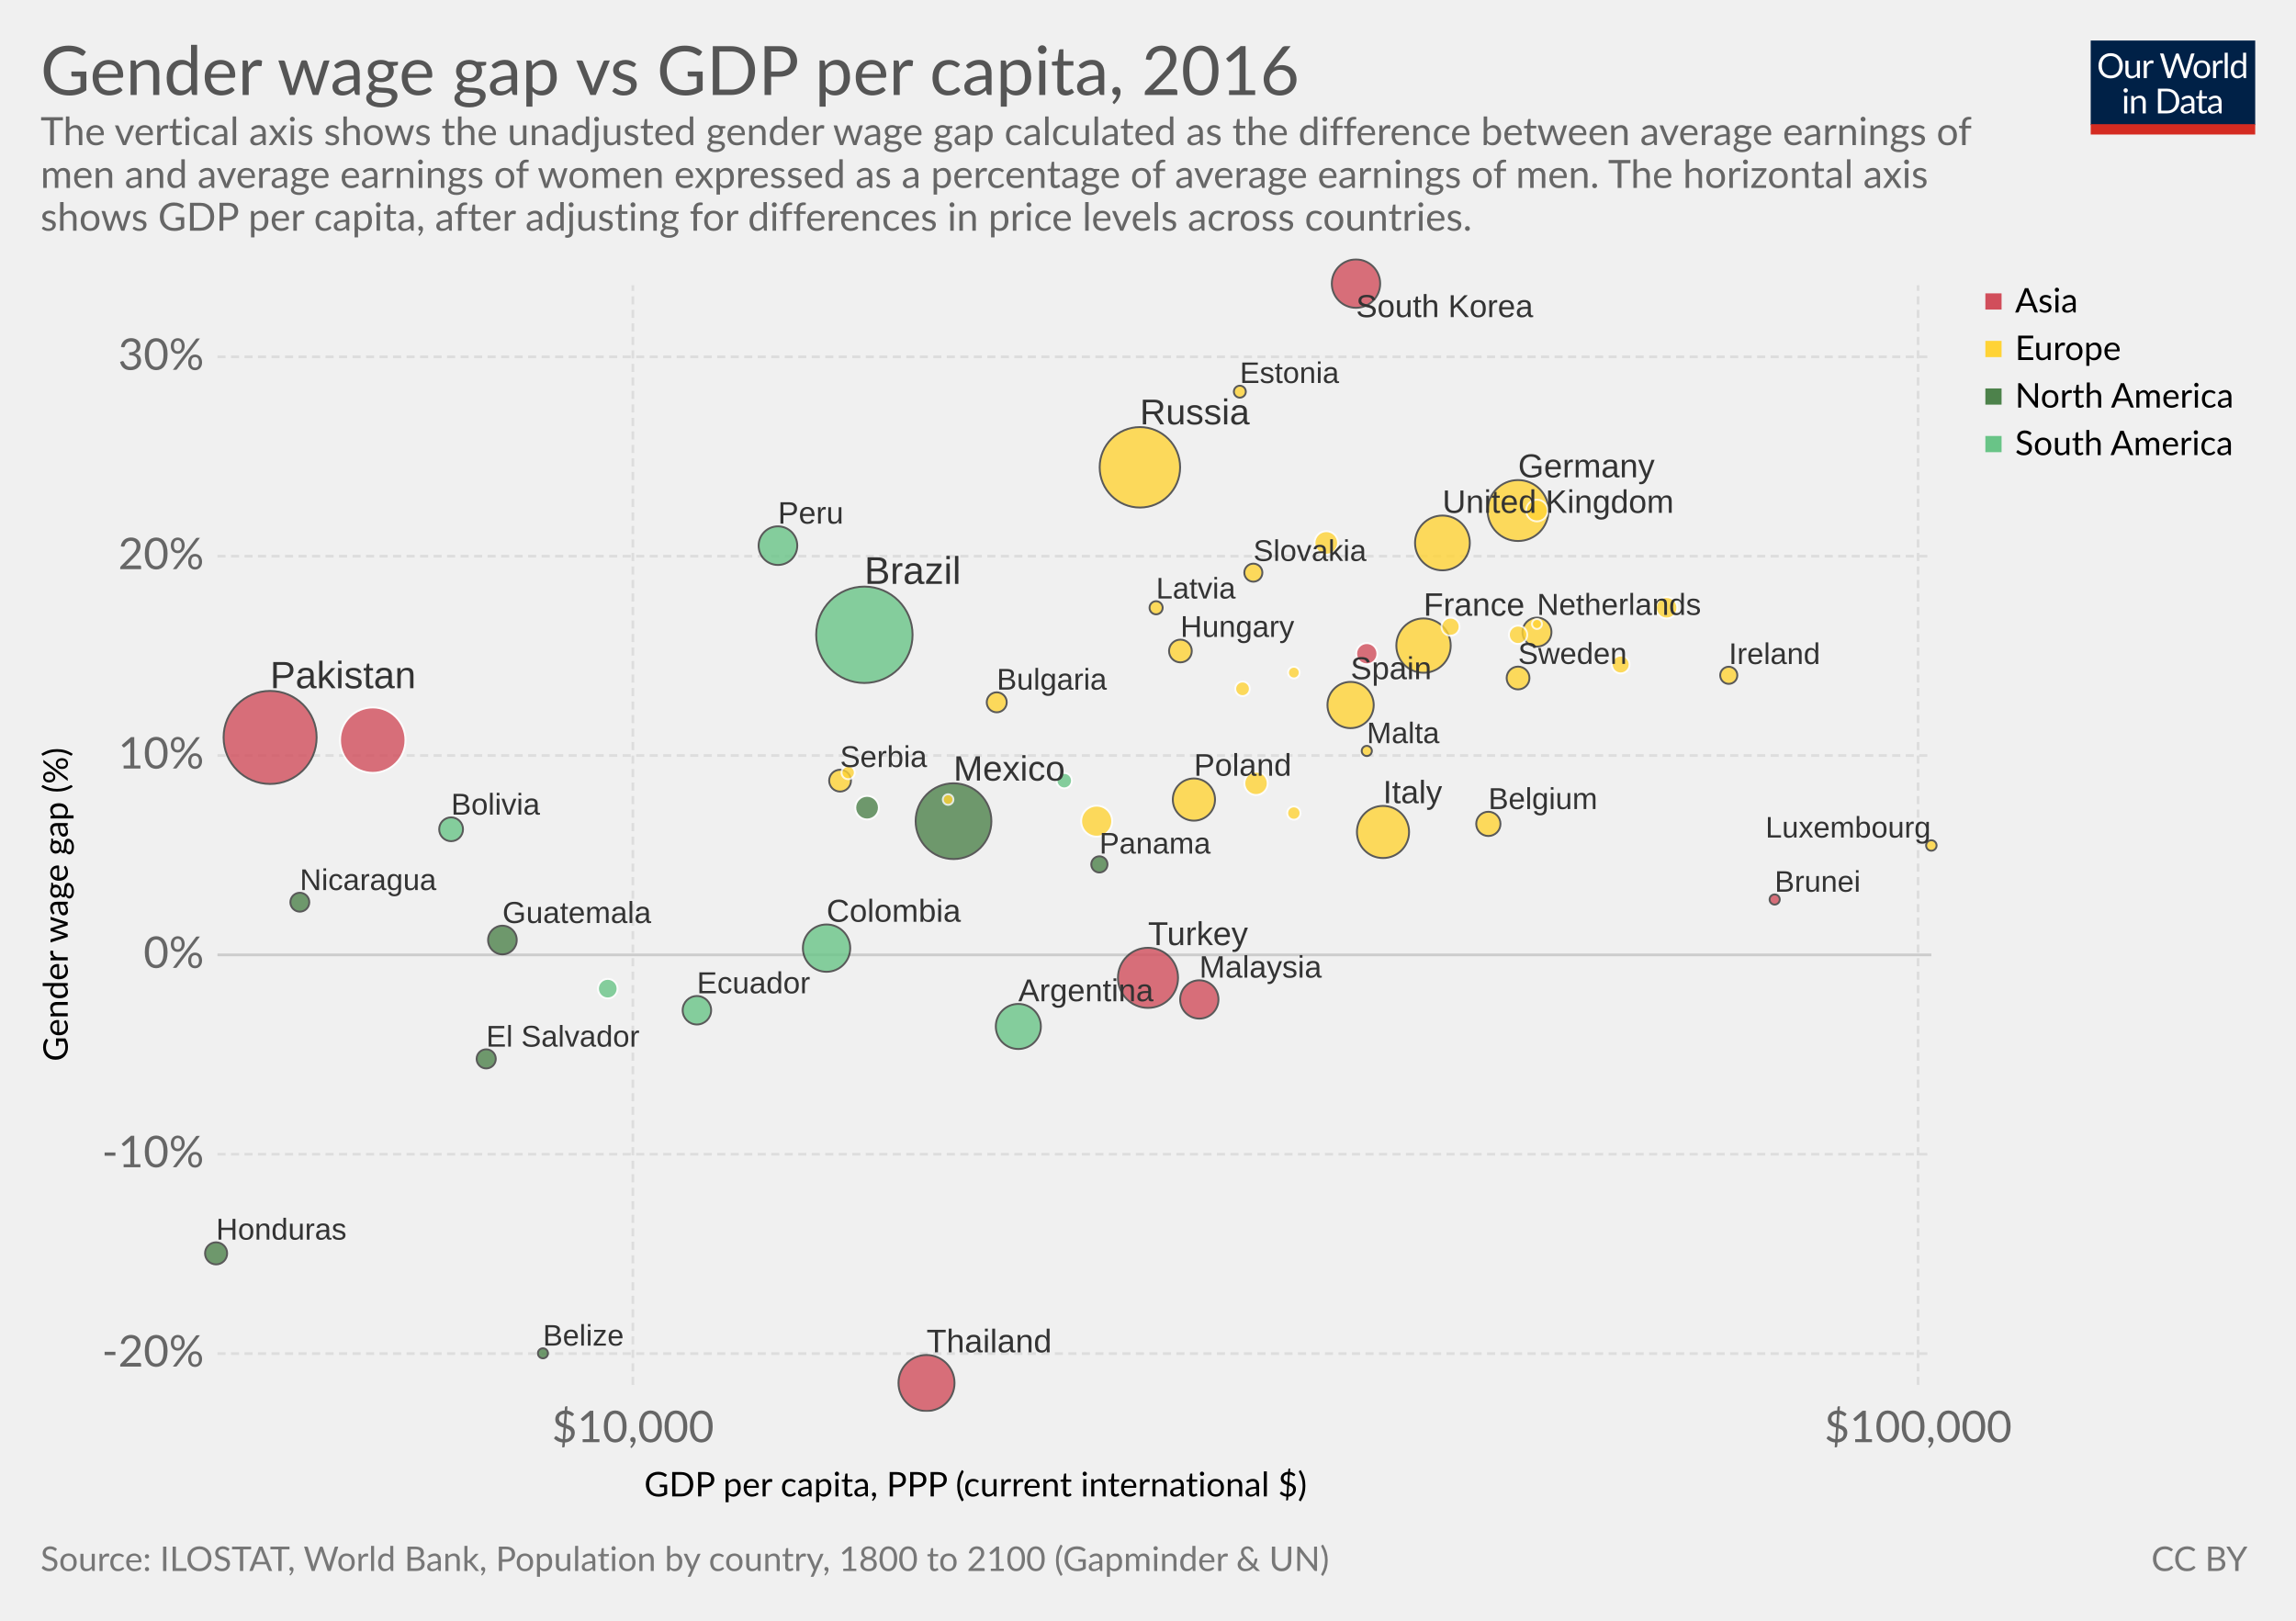
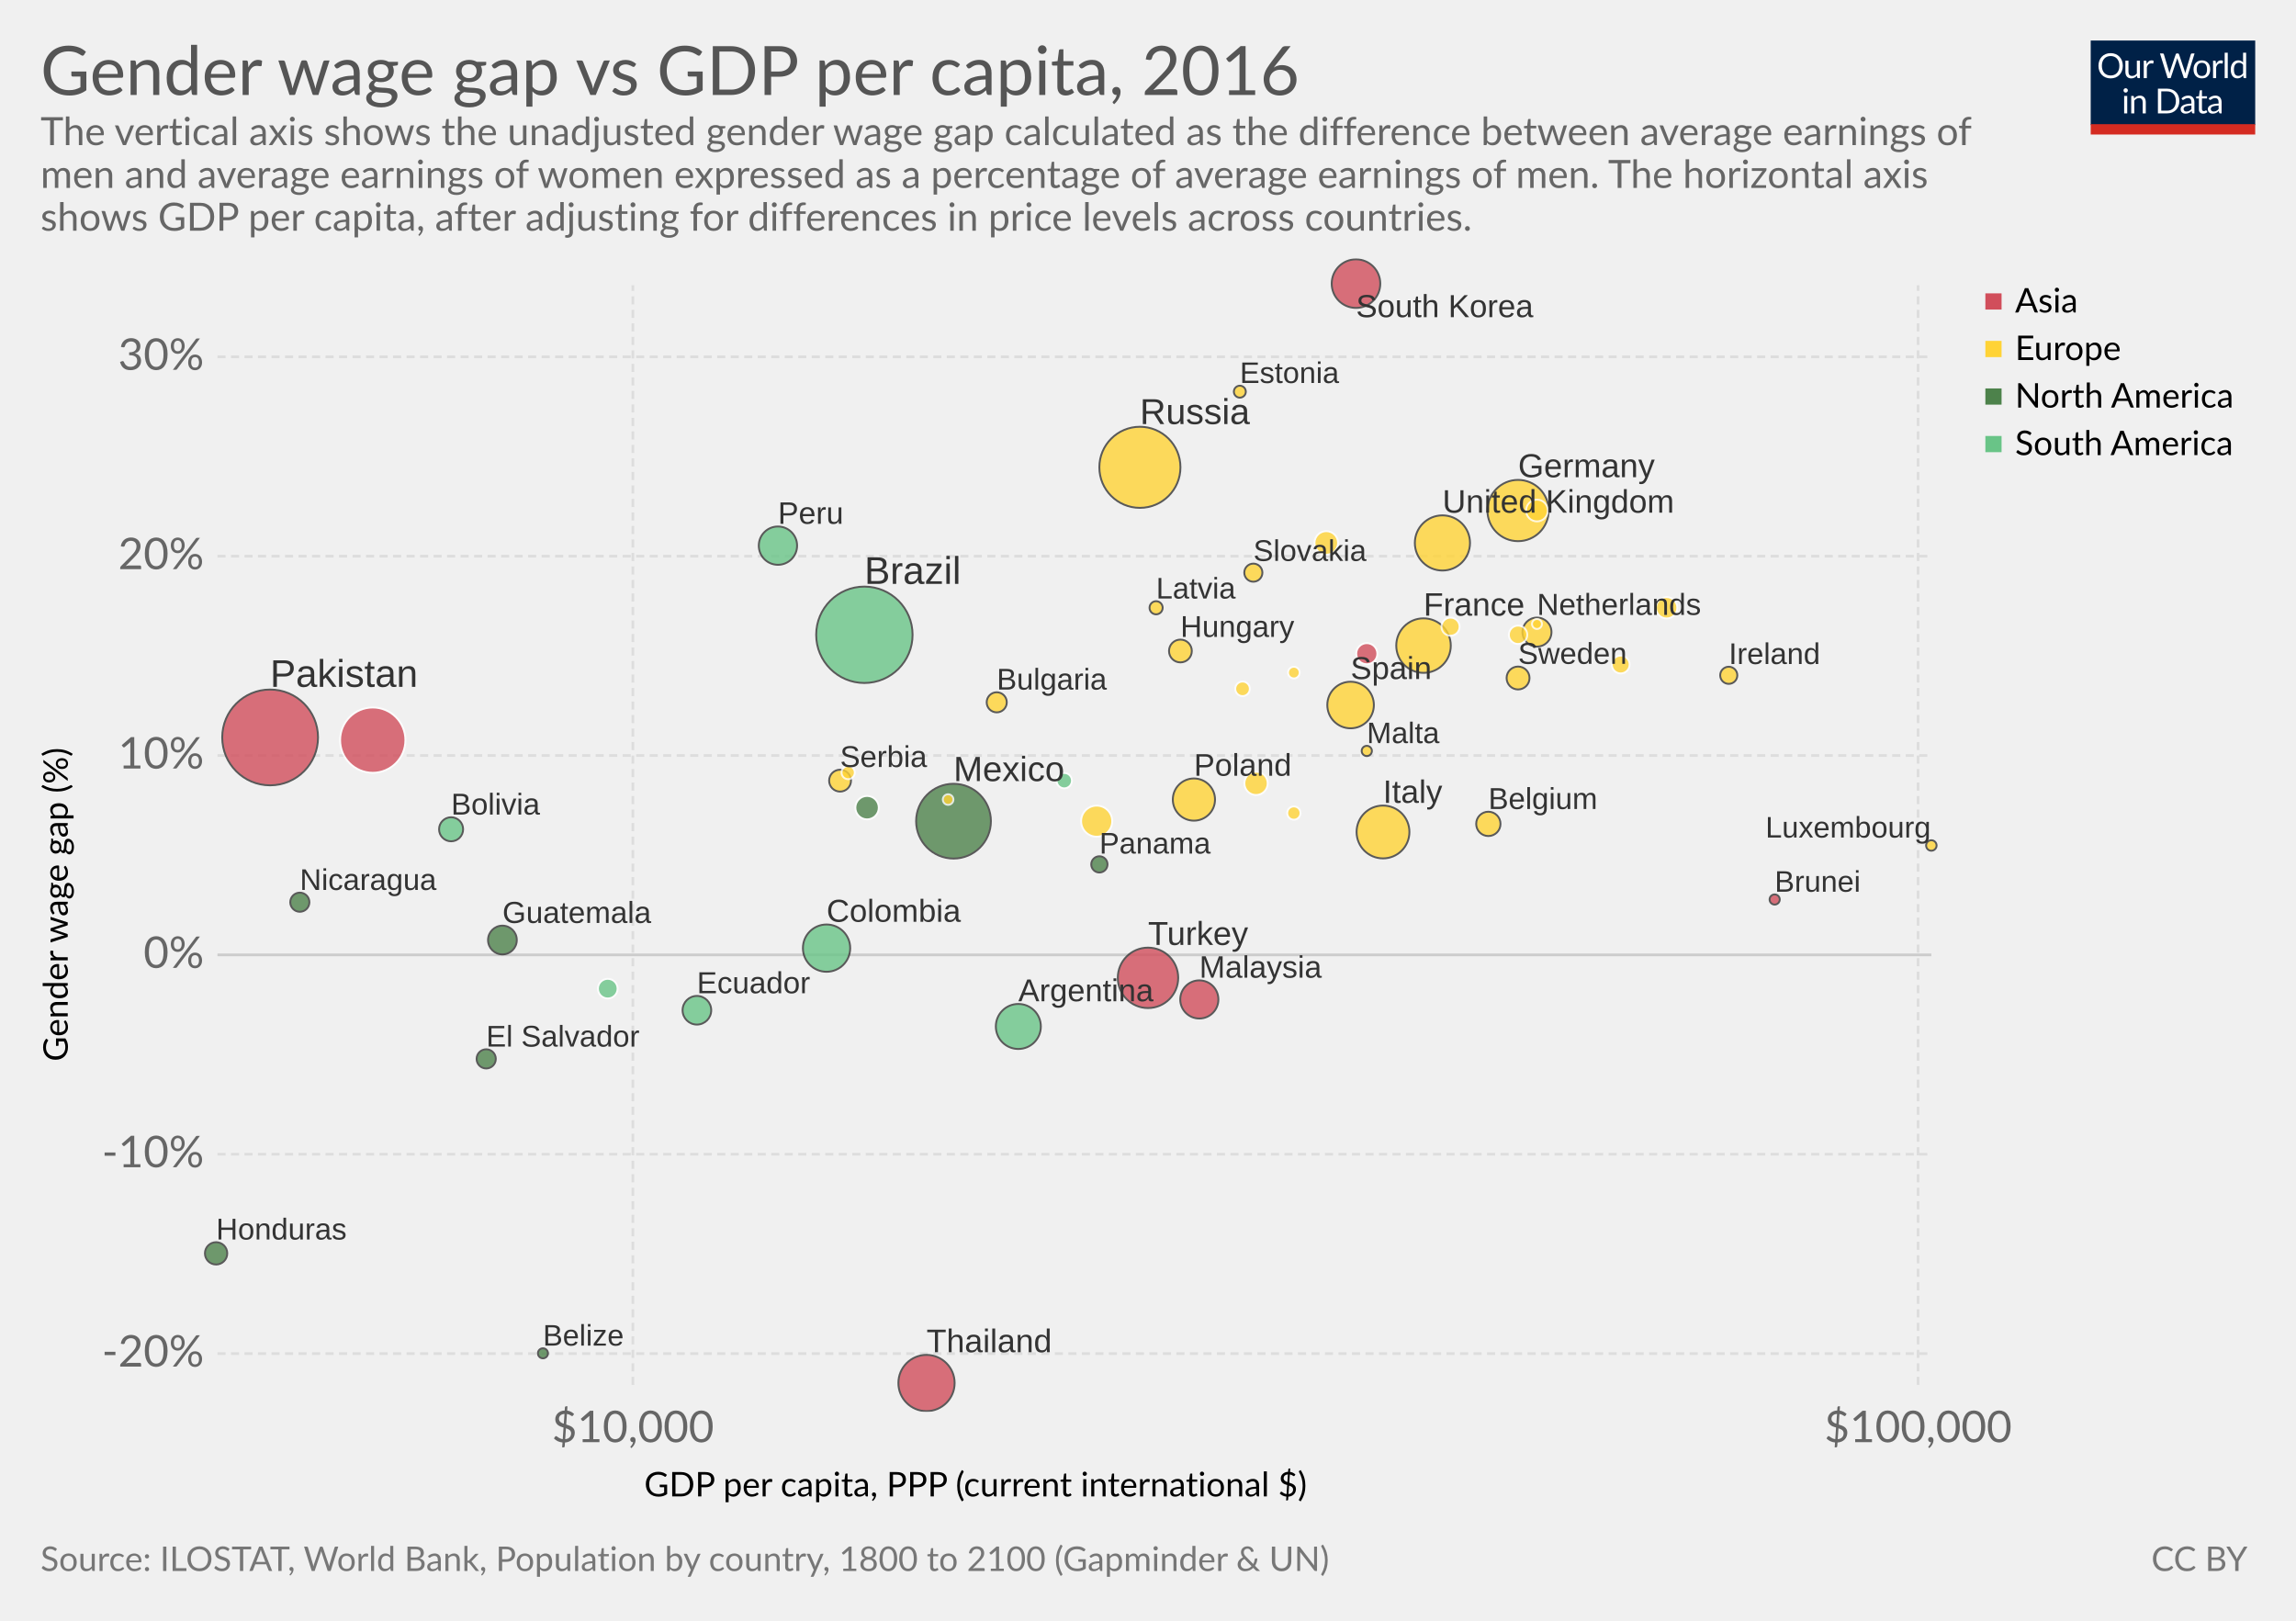
<svg xmlns="http://www.w3.org/2000/svg" version="1.1" style="font-family:Lato, 'Helvetica Neue', Helvetica, Arial, sans-serif;font-size:18px;background-color:white;text-rendering:optimizeLegibility;-webkit-font-smoothing:antialiased" width="850" height="600">
  <g class="HeaderView">
    <g transform="translate(774, 15) scale(0.29)">
      <svg width="210" height="120" viewBox="0 0 210 120" fill="none">
        <g clip-path="url(#clip0)">
          <path d="M0 0H210V107.89H0V0Z" fill="#002147" />
          <path d="M40.979 32.248C40.979 34.609 40.605 36.78 39.857 38.76C39.109 40.725 38.053 42.419 36.689 43.842C35.325 45.265 33.682 46.372 31.761 47.164C29.854 47.941 27.742 48.33 25.425 48.33C23.107 48.33 20.995 47.941 19.089 47.164C17.182 46.372 15.547 45.265 14.183 43.842C12.819 42.419 11.763 40.725 11.015 38.76C10.267 36.78 9.893 34.609 9.893 32.248C9.893 29.887 10.267 27.723 11.015 25.758C11.763 23.778 12.819 22.077 14.183 20.654C15.547 19.217 17.182 18.102 19.089 17.31C20.995 16.518 23.107 16.122 25.425 16.122C27.742 16.122 29.854 16.518 31.761 17.31C33.682 18.102 35.325 19.217 36.689 20.654C38.053 22.077 39.109 23.778 39.857 25.758C40.605 27.723 40.979 29.887 40.979 32.248ZM36.601 32.248C36.601 30.312 36.337 28.574 35.809 27.034C35.281 25.494 34.533 24.196 33.565 23.14C32.597 22.069 31.423 21.248 30.045 20.676C28.666 20.104 27.126 19.818 25.425 19.818C23.738 19.818 22.205 20.104 20.827 20.676C19.448 21.248 18.267 22.069 17.285 23.14C16.317 24.196 15.569 25.494 15.041 27.034C14.513 28.574 14.249 30.312 14.249 32.248C14.249 34.184 14.513 35.922 15.041 37.462C15.569 38.987 16.317 40.285 17.285 41.356C18.267 42.412 19.448 43.226 20.827 43.798C22.205 44.355 23.738 44.634 25.425 44.634C27.126 44.634 28.666 44.355 30.045 43.798C31.423 43.226 32.597 42.412 33.565 41.356C34.533 40.285 35.281 38.987 35.809 37.462C36.337 35.922 36.601 34.184 36.601 32.248ZM62.823 25.714V48H60.491C59.934 48 59.582 47.729 59.435 47.186L59.127 44.788C58.159 45.859 57.074 46.724 55.871 47.384C54.669 48.029 53.29 48.352 51.735 48.352C50.518 48.352 49.44 48.154 48.501 47.758C47.577 47.347 46.8 46.775 46.169 46.042C45.539 45.309 45.062 44.421 44.739 43.38C44.431 42.339 44.277 41.187 44.277 39.926V25.714H48.193V39.926C48.193 41.613 48.575 42.918 49.337 43.842C50.115 44.766 51.295 45.228 52.879 45.228C54.038 45.228 55.116 44.957 56.113 44.414C57.125 43.857 58.057 43.094 58.907 42.126V25.714H62.823ZM71.43 30.18C72.135 28.655 73 27.467 74.027 26.616C75.053 25.751 76.307 25.318 77.789 25.318C78.258 25.318 78.705 25.369 79.131 25.472C79.571 25.575 79.959 25.736 80.297 25.956L80.011 28.882C79.923 29.249 79.703 29.432 79.351 29.432C79.145 29.432 78.845 29.388 78.449 29.3C78.053 29.212 77.605 29.168 77.107 29.168C76.403 29.168 75.772 29.271 75.215 29.476C74.672 29.681 74.181 29.989 73.741 30.4C73.315 30.796 72.927 31.295 72.575 31.896C72.237 32.483 71.929 33.157 71.651 33.92V48H67.713V25.714H69.957C70.382 25.714 70.675 25.795 70.837 25.956C70.998 26.117 71.108 26.396 71.167 26.792L71.43 30.18ZM132.589 16.474L122.755 48H118.927L110.941 23.954C110.867 23.719 110.794 23.47 110.721 23.206C110.662 22.942 110.596 22.663 110.523 22.37C110.449 22.663 110.376 22.942 110.303 23.206C110.23 23.47 110.156 23.719 110.083 23.954L102.053 48H98.225L88.391 16.474H91.933C92.314 16.474 92.629 16.569 92.879 16.76C93.143 16.951 93.311 17.193 93.385 17.486L99.897 39.398C99.999 39.794 100.095 40.219 100.183 40.674C100.285 41.129 100.381 41.613 100.469 42.126C100.571 41.613 100.674 41.129 100.777 40.674C100.894 40.205 101.019 39.779 101.151 39.398L108.565 17.486C108.653 17.237 108.821 17.009 109.071 16.804C109.335 16.584 109.65 16.474 110.017 16.474H111.249C111.63 16.474 111.938 16.569 112.173 16.76C112.407 16.951 112.583 17.193 112.701 17.486L120.093 39.398C120.225 39.779 120.342 40.19 120.445 40.63C120.562 41.07 120.672 41.532 120.775 42.016C120.848 41.532 120.929 41.07 121.017 40.63C121.105 40.19 121.2 39.779 121.303 39.398L127.837 17.486C127.91 17.222 128.072 16.987 128.321 16.782C128.585 16.577 128.9 16.474 129.267 16.474H132.589ZM141.94 25.362C143.568 25.362 145.034 25.633 146.34 26.176C147.645 26.719 148.76 27.489 149.684 28.486C150.608 29.483 151.312 30.693 151.796 32.116C152.294 33.524 152.544 35.101 152.544 36.846C152.544 38.606 152.294 40.19 151.796 41.598C151.312 43.006 150.608 44.209 149.684 45.206C148.76 46.203 147.645 46.973 146.34 47.516C145.034 48.044 143.568 48.308 141.94 48.308C140.297 48.308 138.816 48.044 137.496 47.516C136.19 46.973 135.076 46.203 134.152 45.206C133.228 44.209 132.516 43.006 132.018 41.598C131.534 40.19 131.292 38.606 131.292 36.846C131.292 35.101 131.534 33.524 132.018 32.116C132.516 30.693 133.228 29.483 134.152 28.486C135.076 27.489 136.19 26.719 137.496 26.176C138.816 25.633 140.297 25.362 141.94 25.362ZM141.94 45.25C144.14 45.25 145.782 44.517 146.868 43.05C147.953 41.569 148.496 39.508 148.496 36.868C148.496 34.213 147.953 32.145 146.868 30.664C145.782 29.183 144.14 28.442 141.94 28.442C140.825 28.442 139.85 28.633 139.014 29.014C138.192 29.395 137.503 29.945 136.946 30.664C136.403 31.383 135.992 32.27 135.714 33.326C135.45 34.367 135.318 35.548 135.318 36.868C135.318 39.508 135.86 41.569 136.946 43.05C138.046 44.517 139.71 45.25 141.94 45.25ZM159.908 30.18C160.612 28.655 161.478 27.467 162.504 26.616C163.531 25.751 164.785 25.318 166.266 25.318C166.736 25.318 167.183 25.369 167.608 25.472C168.048 25.575 168.437 25.736 168.774 25.956L168.488 28.882C168.4 29.249 168.18 29.432 167.828 29.432C167.623 29.432 167.322 29.388 166.926 29.3C166.53 29.212 166.083 29.168 165.584 29.168C164.88 29.168 164.25 29.271 163.692 29.476C163.15 29.681 162.658 29.989 162.218 30.4C161.793 30.796 161.404 31.295 161.052 31.896C160.715 32.483 160.407 33.157 160.128 33.92V48H156.19V25.714H158.434C158.86 25.714 159.153 25.795 159.314 25.956C159.476 26.117 159.586 26.396 159.644 26.792L159.908 30.18ZM174.946 15.594V48H171.03V15.594H174.946ZM194.496 31.016C193.763 30.033 192.971 29.351 192.12 28.97C191.269 28.574 190.316 28.376 189.26 28.376C187.192 28.376 185.601 29.117 184.486 30.598C183.371 32.079 182.814 34.191 182.814 36.934C182.814 38.386 182.939 39.633 183.188 40.674C183.437 41.701 183.804 42.551 184.288 43.226C184.772 43.886 185.366 44.37 186.07 44.678C186.774 44.986 187.573 45.14 188.468 45.14C189.759 45.14 190.881 44.847 191.834 44.26C192.802 43.673 193.689 42.845 194.496 41.774V31.016ZM198.412 15.594V48H196.08C195.523 48 195.171 47.729 195.024 47.186L194.672 44.48C193.719 45.624 192.633 46.548 191.416 47.252C190.199 47.956 188.791 48.308 187.192 48.308C185.916 48.308 184.757 48.066 183.716 47.582C182.675 47.083 181.787 46.357 181.054 45.404C180.321 44.451 179.756 43.263 179.36 41.84C178.964 40.417 178.766 38.782 178.766 36.934C178.766 35.291 178.986 33.766 179.426 32.358C179.866 30.935 180.497 29.703 181.318 28.662C182.139 27.621 183.144 26.807 184.332 26.22C185.535 25.619 186.884 25.318 188.38 25.318C189.744 25.318 190.91 25.553 191.878 26.022C192.861 26.477 193.733 27.115 194.496 27.936V15.594H198.412ZM46.614 70.714V93H42.698V70.714H46.614ZM47.45 63.718C47.45 64.099 47.369 64.459 47.208 64.796C47.061 65.119 46.856 65.412 46.592 65.676C46.343 65.925 46.042 66.123 45.69 66.27C45.352 66.417 44.993 66.49 44.612 66.49C44.23 66.49 43.871 66.417 43.534 66.27C43.211 66.123 42.925 65.925 42.676 65.676C42.426 65.412 42.228 65.119 42.082 64.796C41.935 64.459 41.862 64.099 41.862 63.718C41.862 63.337 41.935 62.977 42.082 62.64C42.228 62.288 42.426 61.987 42.676 61.738C42.925 61.474 43.211 61.269 43.534 61.122C43.871 60.975 44.23 60.902 44.612 60.902C44.993 60.902 45.352 60.975 45.69 61.122C46.042 61.269 46.343 61.474 46.592 61.738C46.856 61.987 47.061 62.288 47.208 62.64C47.369 62.977 47.45 63.337 47.45 63.718ZM55.424 73.948C55.908 73.405 56.422 72.914 56.964 72.474C57.507 72.034 58.079 71.66 58.68 71.352C59.296 71.029 59.941 70.787 60.616 70.626C61.306 70.45 62.046 70.362 62.838 70.362C64.055 70.362 65.126 70.567 66.05 70.978C66.989 71.374 67.766 71.946 68.382 72.694C69.013 73.427 69.49 74.315 69.812 75.356C70.135 76.397 70.296 77.549 70.296 78.81V93H66.358V78.81C66.358 77.123 65.969 75.818 65.192 74.894C64.43 73.955 63.264 73.486 61.694 73.486C60.535 73.486 59.45 73.765 58.438 74.322C57.441 74.879 56.517 75.635 55.666 76.588V93H51.728V70.714H54.082C54.639 70.714 54.984 70.985 55.116 71.528L55.424 73.948ZM113.129 77.248C113.129 79.609 112.755 81.758 112.007 83.694C111.259 85.63 110.203 87.287 108.839 88.666C107.475 90.045 105.832 91.115 103.911 91.878C102.004 92.626 99.892 93 97.575 93H85.805V61.474H97.575C99.892 61.474 102.004 61.855 103.911 62.618C105.832 63.366 107.475 64.437 108.839 65.83C110.203 67.209 111.259 68.866 112.007 70.802C112.755 72.738 113.129 74.887 113.129 77.248ZM108.751 77.248C108.751 75.312 108.487 73.581 107.959 72.056C107.431 70.531 106.683 69.24 105.715 68.184C104.747 67.128 103.574 66.321 102.195 65.764C100.816 65.207 99.276 64.928 97.575 64.928H90.073V89.546H97.575C99.276 89.546 100.816 89.267 102.195 88.71C103.574 88.153 104.747 87.353 105.715 86.312C106.683 85.256 107.431 83.965 107.959 82.44C108.487 80.915 108.751 79.184 108.751 77.248ZM128.553 82.968C126.749 83.027 125.209 83.173 123.933 83.408C122.672 83.628 121.638 83.921 120.831 84.288C120.039 84.655 119.46 85.087 119.093 85.586C118.741 86.085 118.565 86.642 118.565 87.258C118.565 87.845 118.661 88.351 118.851 88.776C119.042 89.201 119.299 89.553 119.621 89.832C119.959 90.096 120.347 90.294 120.787 90.426C121.242 90.543 121.726 90.602 122.239 90.602C122.929 90.602 123.559 90.536 124.131 90.404C124.703 90.257 125.239 90.052 125.737 89.788C126.251 89.524 126.735 89.209 127.189 88.842C127.659 88.475 128.113 88.057 128.553 87.588V82.968ZM115.903 73.86C117.135 72.672 118.463 71.785 119.885 71.198C121.308 70.611 122.885 70.318 124.615 70.318C125.862 70.318 126.969 70.523 127.937 70.934C128.905 71.345 129.719 71.917 130.379 72.65C131.039 73.383 131.538 74.271 131.875 75.312C132.213 76.353 132.381 77.497 132.381 78.744V93H130.643C130.262 93 129.969 92.941 129.763 92.824C129.558 92.692 129.397 92.443 129.279 92.076L128.839 89.964C128.253 90.507 127.681 90.991 127.123 91.416C126.566 91.827 125.979 92.179 125.363 92.472C124.747 92.751 124.087 92.963 123.383 93.11C122.694 93.271 121.924 93.352 121.073 93.352C120.208 93.352 119.394 93.235 118.631 93C117.869 92.751 117.201 92.384 116.629 91.9C116.072 91.416 115.625 90.807 115.287 90.074C114.965 89.326 114.803 88.446 114.803 87.434C114.803 86.554 115.045 85.711 115.529 84.904C116.013 84.083 116.798 83.357 117.883 82.726C118.969 82.095 120.384 81.582 122.129 81.186C123.875 80.775 126.016 80.541 128.553 80.482V78.744C128.553 77.013 128.179 75.708 127.431 74.828C126.683 73.933 125.591 73.486 124.153 73.486C123.185 73.486 122.371 73.611 121.711 73.86C121.066 74.095 120.501 74.366 120.017 74.674C119.548 74.967 119.137 75.239 118.785 75.488C118.448 75.723 118.111 75.84 117.773 75.84C117.509 75.84 117.282 75.774 117.091 75.642C116.901 75.495 116.739 75.319 116.607 75.114L115.903 73.86ZM143.568 93.352C141.808 93.352 140.451 92.861 139.498 91.878C138.559 90.895 138.09 89.48 138.09 87.632V73.992H135.406C135.171 73.992 134.973 73.926 134.812 73.794C134.65 73.647 134.57 73.427 134.57 73.134V71.572L138.222 71.11L139.124 64.224C139.168 64.004 139.263 63.828 139.41 63.696C139.571 63.549 139.776 63.476 140.026 63.476H142.006V71.154H148.452V73.992H142.006V87.368C142.006 88.307 142.233 89.003 142.688 89.458C143.142 89.913 143.729 90.14 144.448 90.14C144.858 90.14 145.21 90.089 145.504 89.986C145.812 89.869 146.076 89.744 146.296 89.612C146.516 89.48 146.699 89.363 146.846 89.26C147.007 89.143 147.146 89.084 147.264 89.084C147.469 89.084 147.652 89.209 147.814 89.458L148.958 91.328C148.283 91.959 147.469 92.457 146.516 92.824C145.562 93.176 144.58 93.352 143.568 93.352ZM163.253 82.968C161.449 83.027 159.909 83.173 158.633 83.408C157.372 83.628 156.338 83.921 155.531 84.288C154.739 84.655 154.16 85.087 153.793 85.586C153.441 86.085 153.265 86.642 153.265 87.258C153.265 87.845 153.36 88.351 153.551 88.776C153.742 89.201 153.998 89.553 154.321 89.832C154.658 90.096 155.047 90.294 155.487 90.426C155.942 90.543 156.426 90.602 156.939 90.602C157.628 90.602 158.259 90.536 158.831 90.404C159.403 90.257 159.938 90.052 160.437 89.788C160.95 89.524 161.434 89.209 161.889 88.842C162.358 88.475 162.813 88.057 163.253 87.588V82.968ZM150.603 73.86C151.835 72.672 153.162 71.785 154.585 71.198C156.008 70.611 157.584 70.318 159.315 70.318C160.562 70.318 161.669 70.523 162.637 70.934C163.605 71.345 164.419 71.917 165.079 72.65C165.739 73.383 166.238 74.271 166.575 75.312C166.912 76.353 167.081 77.497 167.081 78.744V93H165.343C164.962 93 164.668 92.941 164.463 92.824C164.258 92.692 164.096 92.443 163.979 92.076L163.539 89.964C162.952 90.507 162.38 90.991 161.823 91.416C161.266 91.827 160.679 92.179 160.063 92.472C159.447 92.751 158.787 92.963 158.083 93.11C157.394 93.271 156.624 93.352 155.773 93.352C154.908 93.352 154.094 93.235 153.331 93C152.568 92.751 151.901 92.384 151.329 91.9C150.772 91.416 150.324 90.807 149.987 90.074C149.664 89.326 149.503 88.446 149.503 87.434C149.503 86.554 149.745 85.711 150.229 84.904C150.713 84.083 151.498 83.357 152.583 82.726C153.668 82.095 155.084 81.582 156.829 81.186C158.574 80.775 160.716 80.541 163.253 80.482V78.744C163.253 77.013 162.879 75.708 162.131 74.828C161.383 73.933 160.29 73.486 158.853 73.486C157.885 73.486 157.071 73.611 156.411 73.86C155.766 74.095 155.201 74.366 154.717 74.674C154.248 74.967 153.837 75.239 153.485 75.488C153.148 75.723 152.81 75.84 152.473 75.84C152.209 75.84 151.982 75.774 151.791 75.642C151.6 75.495 151.439 75.319 151.307 75.114L150.603 73.86Z" fill="white" />
          <rect y="106.789" width="210" height="13.211" fill="#D42B21" />
        </g>
        <defs>
          <clipPath id="clip0">
            <rect width="210" height="120" fill="white" />
          </clipPath>
        </defs>
      </svg>
    </g>
    <a href="https://ourworldindata.org/grapher/gender-wage-gap-vs-gdp-per-capita" target="_blank">
      <text font-size="25.20" x="15.0" y="35.2" fill="#555">
        <tspan x="15" y="35.16">Gender wage gap vs GDP per capita, 2016</tspan>
      </text>
    </a>
    <text font-size="14.40" x="15.0" y="53.7" fill="#666">
      <tspan x="15" y="53.72">The vertical axis shows the unadjusted gender wage gap calculated as the difference between average earnings of</tspan>
      <tspan x="15" y="69.56">men and average earnings of women expressed as a percentage of average earnings of men. The horizontal axis</tspan>
      <tspan x="15" y="85.4">shows GDP per capita, after adjusting for differences in price levels across countries.</tspan>
    </text>
  </g>
  <g>
    <g class="AxisBoxView">
      <g class="HorizontalAxis">
        <text font-size="12.60" x="238.5" y="554.0">
          <tspan x="238.496" y="553.98">GDP per capita, PPP (current international $)</tspan>
        </text>
        <text x="234.3" y="533.9" fill="#666" text-anchor="middle" font-size="16.2">$10,000</text>
        <text x="710.1" y="533.9" fill="#666" text-anchor="middle" font-size="16.2">$100,000</text>
      </g>
      <g class="VerticalAxis">
        <text font-size="12.60" x="-392.9" y="25.1" transform="rotate(-90)">
          <tspan x="-392.916" y="25.08">Gender wage gap (%)</tspan>
        </text>
        <text x="75.51" y="501.1" fill="#666" dominant-baseline="middle" text-anchor="end" font-size="16.2">-20%</text>
        <text x="75.51" y="427.3" fill="#666" dominant-baseline="middle" text-anchor="end" font-size="16.2">-10%</text>
        <text x="75.51" y="353.5" fill="#666" dominant-baseline="middle" text-anchor="end" font-size="16.2">0%</text>
        <text x="75.51" y="279.7" fill="#666" dominant-baseline="middle" text-anchor="end" font-size="16.2">10%</text>
        <text x="75.51" y="205.9" fill="#666" dominant-baseline="middle" text-anchor="end" font-size="16.2">20%</text>
        <text x="75.51" y="132.1" fill="#666" dominant-baseline="middle" text-anchor="end" font-size="16.2">30%</text>
      </g>
      <g class="AxisGridLines">
        <line x1="80.51" y1="501.1" x2="715.00" y2="501.1" stroke="#ddd" stroke-dasharray="3,2" />
        <line x1="80.51" y1="427.3" x2="715.00" y2="427.3" stroke="#ddd" stroke-dasharray="3,2" />
        <line x1="80.51" y1="353.5" x2="715.00" y2="353.5" stroke="#ccc" />
        <line x1="80.51" y1="279.7" x2="715.00" y2="279.7" stroke="#ddd" stroke-dasharray="3,2" />
        <line x1="80.51" y1="205.9" x2="715.00" y2="205.9" stroke="#ddd" stroke-dasharray="3,2" />
        <line x1="80.51" y1="132.1" x2="715.00" y2="132.1" stroke="#ddd" stroke-dasharray="3,2" />
      </g>
      <g class="AxisGridLines">
        <line x1="234.3" y1="512.70" x2="234.3" y2="105.60" stroke="#ddd" stroke-dasharray="3,2" />
        <line x1="710.1" y1="512.70" x2="710.1" y2="105.60" stroke="#ddd" stroke-dasharray="3,2" />
      </g>
    </g>
-     <g class="PointsWithLabels clickable" clip-path="url(#scatterBounds-13)" font-family="Arial, sans-serif">
+     <g class="PointsWithLabels clickable" clip-path="url(#scatterBounds-5)" font-family="Arial, sans-serif">
      <rect x="80.508" y="105.6" width="634.492" height="407.1" fill="rgba(255,255,255,0)" />
      <defs>
-         <clipPath id="scatterBounds-13">
+         <clipPath id="scatterBounds-5">
          <rect x="70.508" y="95.6" width="654.492" height="427.1" />
        </clipPath>
      </defs>
      <g class="key-Brazil_0">
        <circle cx="320.00" cy="235.00" r="17.84" fill="#69c487" opacity="0.8" stroke="#333" stroke-width="0.7" />
      </g>
      <g class="key-Pakistan_0">
-         <circle cx="100.00" cy="273.00" r="17.22" fill="#d14e5b" opacity="0.8" stroke="#333" stroke-width="0.7" />
+         <circle cx="100.00" cy="273.00" r="17.73" fill="#d14e5b" opacity="0.8" stroke="#333" stroke-width="0.7" />
      </g>
      <g class="key-Russia_0">
-         <circle cx="422.00" cy="173.00" r="14.89" fill="#ffd336" opacity="0.8" stroke="#333" stroke-width="0.7" />
+         <circle cx="422.00" cy="173.00" r="15.01" fill="#ffd336" opacity="0.8" stroke="#333" stroke-width="0.7" />
      </g>
      <g class="key-Mexico_0">
-         <circle cx="353.00" cy="304.00" r="14.02" fill="#4d824b" opacity="0.8" stroke="#333" stroke-width="0.7" />
+         <circle cx="353.00" cy="304.00" r="13.84" fill="#4d824b" opacity="0.8" stroke="#333" stroke-width="0.7" />
      </g>
      <g class="key-Vietnam_0">
-         <circle cx="138.00" cy="274.00" r="12.11" fill="#d14e5b" opacity="0.8" stroke="#fff" stroke-width="0.7" />
+         <circle cx="138.00" cy="274.00" r="12.09" fill="#d14e5b" opacity="0.8" stroke="#fff" stroke-width="0.7" />
      </g>
      <g class="key-Germany_0">
-         <circle cx="562.00" cy="189.00" r="11.28" fill="#ffd336" opacity="0.8" stroke="#333" stroke-width="0.7" />
+         <circle cx="562.00" cy="189.00" r="11.34" fill="#ffd336" opacity="0.8" stroke="#333" stroke-width="0.7" />
      </g>
      <g class="key-Turkey_0">
-         <circle cx="425.00" cy="362.00" r="11.12" fill="#d14e5b" opacity="0.8" stroke="#333" stroke-width="0.7" />
+         <circle cx="425.00" cy="362.00" r="11.18" fill="#d14e5b" opacity="0.8" stroke="#333" stroke-width="0.7" />
      </g>
      <g class="key-Thailand_0">
-         <circle cx="343.00" cy="512.00" r="10.37" fill="#d14e5b" opacity="0.8" stroke="#333" stroke-width="0.7" />
+         <circle cx="343.00" cy="512.00" r="10.41" fill="#d14e5b" opacity="0.8" stroke="#333" stroke-width="0.7" />
      </g>
      <g class="key-United-Kingdom_0">
-         <circle cx="534.00" cy="201.00" r="10.14" fill="#ffd336" opacity="0.8" stroke="#333" stroke-width="0.7" />
+         <circle cx="534.00" cy="201.00" r="10.21" fill="#ffd336" opacity="0.8" stroke="#333" stroke-width="0.7" />
      </g>
      <g class="key-France_0">
-         <circle cx="527.00" cy="239.00" r="10.06" fill="#ffd336" opacity="0.8" stroke="#333" stroke-width="0.7" />
+         <circle cx="527.00" cy="239.00" r="10.09" fill="#ffd336" opacity="0.8" stroke="#333" stroke-width="0.7" />
      </g>
      <g class="key-Italy_0">
-         <circle cx="512.00" cy="308.00" r="9.65" fill="#ffd336" opacity="0.8" stroke="#333" stroke-width="0.7" />
+         <circle cx="512.00" cy="308.00" r="9.78" fill="#ffd336" opacity="0.8" stroke="#333" stroke-width="0.7" />
      </g>
      <g class="key-South-Korea_0">
-         <circle cx="502.00" cy="105.00" r="8.95" fill="#d14e5b" opacity="0.8" stroke="#333" stroke-width="0.7" />
+         <circle cx="502.00" cy="105.00" r="8.99" fill="#d14e5b" opacity="0.8" stroke="#333" stroke-width="0.7" />
      </g>
      <g class="key-Colombia_0">
-         <circle cx="306.00" cy="351.00" r="8.76" fill="#69c487" opacity="0.8" stroke="#333" stroke-width="0.7" />
+         <circle cx="306.00" cy="351.00" r="8.75" fill="#69c487" opacity="0.8" stroke="#333" stroke-width="0.7" />
      </g>
      <g class="key-Spain_0">
-         <circle cx="500.00" cy="261.00" r="8.56" fill="#ffd336" opacity="0.8" stroke="#333" stroke-width="0.7" />
+         <circle cx="500.00" cy="261.00" r="8.62" fill="#ffd336" opacity="0.8" stroke="#333" stroke-width="0.7" />
      </g>
      <g class="key-Argentina_0">
-         <circle cx="377.00" cy="380.00" r="8.34" fill="#69c487" opacity="0.8" stroke="#333" stroke-width="0.7" />
+         <circle cx="377.00" cy="380.00" r="8.33" fill="#69c487" opacity="0.8" stroke="#333" stroke-width="0.7" />
      </g>
      <g class="key-Poland_0">
        <circle cx="442.00" cy="296.00" r="7.81" fill="#ffd336" opacity="0.8" stroke="#333" stroke-width="0.7" />
      </g>
      <g class="key-Peru_0">
-         <circle cx="288.00" cy="202.00" r="7.15" fill="#69c487" opacity="0.8" stroke="#333" stroke-width="0.7" />
+         <circle cx="288.00" cy="202.00" r="7.09" fill="#69c487" opacity="0.8" stroke="#333" stroke-width="0.7" />
      </g>
      <g class="key-Malaysia_0">
-         <circle cx="444.00" cy="370.00" r="7.09" fill="#d14e5b" opacity="0.8" stroke="#333" stroke-width="0.7" />
+         <circle cx="444.00" cy="370.00" r="7.06" fill="#d14e5b" opacity="0.8" stroke="#333" stroke-width="0.7" />
      </g>
      <g class="key-Romania_0">
-         <circle cx="406.00" cy="304.00" r="5.74" fill="#ffd336" opacity="0.8" stroke="#fff" stroke-width="0.7" />
+         <circle cx="406.00" cy="304.00" r="5.76" fill="#ffd336" opacity="0.8" stroke="#fff" stroke-width="0.7" />
      </g>
      <g class="key-Netherlands_0">
-         <circle cx="569.00" cy="234.00" r="5.36" fill="#ffd336" opacity="0.8" stroke="#333" stroke-width="0.7" />
+         <circle cx="569.00" cy="234.00" r="5.37" fill="#ffd336" opacity="0.8" stroke="#333" stroke-width="0.7" />
      </g>
      <g class="key-Guatemala_0">
-         <circle cx="186.00" cy="348.00" r="5.30" fill="#4d824b" opacity="0.8" stroke="#333" stroke-width="0.7" />
+         <circle cx="186.00" cy="348.00" r="5.32" fill="#4d824b" opacity="0.8" stroke="#333" stroke-width="0.7" />
      </g>
      <g class="key-Ecuador_0">
-         <circle cx="258.00" cy="374.00" r="5.27" fill="#69c487" opacity="0.8" stroke="#333" stroke-width="0.7" />
+         <circle cx="258.00" cy="374.00" r="5.30" fill="#69c487" opacity="0.8" stroke="#333" stroke-width="0.7" />
      </g>
      <g class="key-Belgium_0">
-         <circle cx="551.00" cy="305.00" r="4.49" fill="#ffd336" opacity="0.8" stroke="#333" stroke-width="0.7" />
+         <circle cx="551.00" cy="305.00" r="4.50" fill="#ffd336" opacity="0.8" stroke="#333" stroke-width="0.7" />
      </g>
      <g class="key-Bolivia_0">
-         <circle cx="167.00" cy="307.00" r="4.41" fill="#69c487" opacity="0.8" stroke="#333" stroke-width="0.7" />
+         <circle cx="167.00" cy="307.00" r="4.45" fill="#69c487" opacity="0.8" stroke="#333" stroke-width="0.7" />
+       </g>
+       <g class="key-Czech-Republic_0">
+         <circle cx="491.00" cy="201.00" r="4.37" fill="#ffd336" opacity="0.8" stroke="#fff" stroke-width="0.7" />
      </g>
      <g class="key-Dominican-Republic_0">
-         <circle cx="321.00" cy="299.00" r="4.37" fill="#4d824b" opacity="0.8" stroke="#fff" stroke-width="0.7" />
-       </g>
-       <g class="key-Czech-Republic_0">
-         <circle cx="491.00" cy="201.00" r="4.36" fill="#ffd336" opacity="0.8" stroke="#fff" stroke-width="0.7" />
+         <circle cx="321.00" cy="299.00" r="4.34" fill="#4d824b" opacity="0.8" stroke="#fff" stroke-width="0.7" />
      </g>
      <g class="key-Portugal_0">
        <circle cx="465.00" cy="290.00" r="4.32" fill="#ffd336" opacity="0.8" stroke="#fff" stroke-width="0.7" />
      </g>
      <g class="key-Sweden_0">
-         <circle cx="562.00" cy="251.00" r="4.22" fill="#ffd336" opacity="0.8" stroke="#333" stroke-width="0.7" />
+         <circle cx="562.00" cy="251.00" r="4.24" fill="#ffd336" opacity="0.8" stroke="#333" stroke-width="0.7" />
      </g>
      <g class="key-Hungary_0">
-         <circle cx="437.00" cy="241.00" r="4.21" fill="#ffd336" opacity="0.8" stroke="#333" stroke-width="0.7" />
+         <circle cx="437.00" cy="241.00" r="4.22" fill="#ffd336" opacity="0.8" stroke="#333" stroke-width="0.7" />
      </g>
      <g class="key-Honduras_0">
-         <circle cx="80.00" cy="464.00" r="4.09" fill="#4d824b" opacity="0.8" stroke="#333" stroke-width="0.7" />
+         <circle cx="80.00" cy="464.00" r="4.13" fill="#4d824b" opacity="0.8" stroke="#333" stroke-width="0.7" />
      </g>
      <g class="key-Serbia_0">
-         <circle cx="311.00" cy="289.00" r="4.04" fill="#ffd336" opacity="0.8" stroke="#333" stroke-width="0.7" />
+         <circle cx="311.00" cy="289.00" r="4.05" fill="#ffd336" opacity="0.8" stroke="#333" stroke-width="0.7" />
      </g>
      <g class="key-Austria_0">
-         <circle cx="569.00" cy="189.00" r="4.02" fill="#ffd336" opacity="0.8" stroke="#fff" stroke-width="0.7" />
+         <circle cx="569.00" cy="189.00" r="4.03" fill="#ffd336" opacity="0.8" stroke="#fff" stroke-width="0.7" />
      </g>
      <g class="key-Switzerland_0">
        <circle cx="617.00" cy="225.00" r="3.96" fill="#ffd336" opacity="0.8" stroke="#fff" stroke-width="0.7" />
      </g>
      <g class="key-Israel_0">
-         <circle cx="506.00" cy="242.00" r="3.92" fill="#d14e5b" opacity="0.8" stroke="#fff" stroke-width="0.7" />
+         <circle cx="506.00" cy="242.00" r="3.91" fill="#d14e5b" opacity="0.8" stroke="#fff" stroke-width="0.7" />
      </g>
      <g class="key-Bulgaria_0">
-         <circle cx="369.00" cy="260.00" r="3.70" fill="#ffd336" opacity="0.8" stroke="#333" stroke-width="0.7" />
+         <circle cx="369.00" cy="260.00" r="3.72" fill="#ffd336" opacity="0.8" stroke="#333" stroke-width="0.7" />
      </g>
      <g class="key-Paraguay_0">
-         <circle cx="225.00" cy="366.00" r="3.62" fill="#69c487" opacity="0.8" stroke="#fff" stroke-width="0.7" />
+         <circle cx="225.00" cy="366.00" r="3.64" fill="#69c487" opacity="0.8" stroke="#fff" stroke-width="0.7" />
      </g>
      <g class="key-El-Salvador_0">
-         <circle cx="180.00" cy="392.00" r="3.54" fill="#4d824b" opacity="0.8" stroke="#333" stroke-width="0.7" />
+         <circle cx="180.00" cy="392.00" r="3.55" fill="#4d824b" opacity="0.8" stroke="#333" stroke-width="0.7" />
      </g>
      <g class="key-Nicaragua_0">
-         <circle cx="111.00" cy="334.00" r="3.50" fill="#4d824b" opacity="0.8" stroke="#333" stroke-width="0.7" />
+         <circle cx="111.00" cy="334.00" r="3.54" fill="#4d824b" opacity="0.8" stroke="#333" stroke-width="0.7" />
      </g>
      <g class="key-Denmark_0">
-         <circle cx="562.00" cy="235.00" r="3.40" fill="#ffd336" opacity="0.8" stroke="#fff" stroke-width="0.7" />
+         <circle cx="562.00" cy="235.00" r="3.41" fill="#ffd336" opacity="0.8" stroke="#fff" stroke-width="0.7" />
      </g>
      <g class="key-Finland_0">
-         <circle cx="537.00" cy="232.00" r="3.35" fill="#ffd336" opacity="0.8" stroke="#fff" stroke-width="0.7" />
+         <circle cx="537.00" cy="232.00" r="3.36" fill="#ffd336" opacity="0.8" stroke="#fff" stroke-width="0.7" />
      </g>
      <g class="key-Slovakia_0">
-         <circle cx="464.00" cy="212.00" r="3.34" fill="#ffd336" opacity="0.8" stroke="#333" stroke-width="0.7" />
+         <circle cx="464.00" cy="212.00" r="3.35" fill="#ffd336" opacity="0.8" stroke="#333" stroke-width="0.7" />
      </g>
      <g class="key-Norway_0">
-         <circle cx="600.00" cy="246.00" r="3.30" fill="#ffd336" opacity="0.8" stroke="#fff" stroke-width="0.7" />
+         <circle cx="600.00" cy="246.00" r="3.31" fill="#ffd336" opacity="0.8" stroke="#fff" stroke-width="0.7" />
      </g>
      <g class="key-Ireland_0">
        <circle cx="640.00" cy="250.00" r="3.17" fill="#ffd336" opacity="0.8" stroke="#333" stroke-width="0.7" />
      </g>
      <g class="key-Panama_0">
-         <circle cx="407.00" cy="320.00" r="3.00" fill="#4d824b" opacity="0.8" stroke="#333" stroke-width="0.7" />
+         <circle cx="407.00" cy="320.00" r="3.01" fill="#4d824b" opacity="0.8" stroke="#333" stroke-width="0.7" />
      </g>
      <g class="key-Uruguay_0">
        <circle cx="394.00" cy="289.00" r="2.85" fill="#69c487" opacity="0.8" stroke="#fff" stroke-width="0.7" />
      </g>
      <g class="key-Lithuania_0">
        <circle cx="460.00" cy="255.00" r="2.70" fill="#ffd336" opacity="0.8" stroke="#fff" stroke-width="0.7" />
      </g>
      <g class="key-Macedonia_0">
        <circle cx="314.00" cy="286.00" r="2.46" fill="#ffd336" opacity="0.8" stroke="#fff" stroke-width="0.7" />
      </g>
      <g class="key-Slovenia_0">
        <circle cx="479.00" cy="301.00" r="2.46" fill="#ffd336" opacity="0.8" stroke="#fff" stroke-width="0.7" />
      </g>
      <g class="key-Latvia_0">
        <circle cx="428.00" cy="225.00" r="2.43" fill="#ffd336" opacity="0.8" stroke="#333" stroke-width="0.7" />
      </g>
      <g class="key-Estonia_0">
        <circle cx="459.00" cy="145.00" r="2.21" fill="#ffd336" opacity="0.8" stroke="#333" stroke-width="0.7" />
      </g>
      <g class="key-Cyprus_0">
        <circle cx="479.00" cy="249.00" r="2.16" fill="#ffd336" opacity="0.8" stroke="#fff" stroke-width="0.7" />
      </g>
      <g class="key-Montenegro_0">
        <circle cx="351.00" cy="296.00" r="1.96" fill="#ffd336" opacity="0.8" stroke="#fff" stroke-width="0.7" />
      </g>
      <g class="key-Luxembourg_0">
        <circle cx="715.00" cy="313.00" r="1.94" fill="#ffd336" opacity="0.8" stroke="#333" stroke-width="0.7" />
      </g>
      <g class="key-Malta_0">
-         <circle cx="506.00" cy="278.00" r="1.88" fill="#ffd336" opacity="0.8" stroke="#333" stroke-width="0.7" />
+         <circle cx="506.00" cy="278.00" r="1.89" fill="#ffd336" opacity="0.8" stroke="#333" stroke-width="0.7" />
      </g>
      <g class="key-Brunei_0">
        <circle cx="657.00" cy="333.00" r="1.88" fill="#d14e5b" opacity="0.8" stroke="#333" stroke-width="0.7" />
      </g>
      <g class="key-Belize_0">
        <circle cx="201.00" cy="501.00" r="1.86" fill="#4d824b" opacity="0.8" stroke="#333" stroke-width="0.7" />
      </g>
      <g class="key-Iceland_0">
        <circle cx="569.00" cy="231.00" r="1.84" fill="#ffd336" opacity="0.8" stroke="#fff" stroke-width="0.7" />
      </g>
      <g class="backgroundLabels" fill="#333">
        <text x="320.00" y="216.16" font-size="14.30">Brazil</text>
-         <text x="100.00" y="254.78" font-size="14.07">Pakistan</text>
-         <text x="422.00" y="157.11" font-size="13.29">Russia</text>
-         <text x="353.00" y="288.98" font-size="13.03">Mexico</text>
-         <text x="562.00" y="176.72" font-size="12.30">Germany</text>
-         <text x="425.00" y="349.88" font-size="12.26">Turkey</text>
-         <text x="343.00" y="500.63" font-size="12.09">Thailand</text>
-         <text x="534.00" y="189.86" font-size="12.04">United Kingdom</text>
-         <text x="527.00" y="227.94" font-size="12.03">France</text>
-         <text x="512.00" y="297.35" font-size="11.94">Italy</text>
-         <text x="502.00" y="117.40" font-size="11.80">South Korea</text>
-         <text x="306.00" y="341.24" font-size="11.77">Colombia</text>
-         <text x="500.00" y="251.44" font-size="11.73">Spain</text>
-         <text x="377.00" y="370.66" font-size="11.69">Argentina</text>
-         <text x="442.00" y="287.19" font-size="11.60">Poland</text>
-         <text x="288.00" y="193.85" font-size="11.50">Peru</text>
-         <text x="444.00" y="361.91" font-size="11.49">Malaysia</text>
-         <text x="569.00" y="227.64" font-size="11.27">Netherlands</text>
-         <text x="186.00" y="341.70" font-size="11.26">Guatemala</text>
-         <text x="258.00" y="367.73" font-size="11.26">Ecuador</text>
-         <text x="551.00" y="299.51" font-size="11.18">Belgium</text>
-         <text x="167.00" y="301.59" font-size="11.17">Bolivia</text>
-         <text x="562.00" y="245.78" font-size="11.15">Sweden</text>
-         <text x="437.00" y="235.79" font-size="11.15">Hungary</text>
-         <text x="80.00" y="458.91" font-size="11.14">Honduras</text>
-         <text x="311.00" y="283.96" font-size="11.14">Serbia</text>
-         <text x="369.00" y="255.30" font-size="11.11">Bulgaria</text>
-         <text x="180.00" y="387.46" font-size="11.10">El Salvador</text>
-         <text x="111.00" y="329.50" font-size="11.09">Nicaragua</text>
-         <text x="464.00" y="207.66" font-size="11.08">Slovakia</text>
+         <text x="100.00" y="254.27" font-size="14.26">Pakistan</text>
+         <text x="422.00" y="156.99" font-size="13.32">Russia</text>
+         <text x="353.00" y="289.16" font-size="12.97">Mexico</text>
+         <text x="562.00" y="176.66" font-size="12.31">Germany</text>
+         <text x="425.00" y="349.82" font-size="12.28">Turkey</text>
+         <text x="343.00" y="500.59" font-size="12.10">Thailand</text>
+         <text x="534.00" y="189.79" font-size="12.06">United Kingdom</text>
+         <text x="527.00" y="227.91" font-size="12.03">France</text>
+         <text x="512.00" y="297.22" font-size="11.97">Italy</text>
+         <text x="502.00" y="117.41" font-size="11.81">South Korea</text>
+         <text x="306.00" y="341.25" font-size="11.77">Colombia</text>
+         <text x="500.00" y="251.38" font-size="11.74">Spain</text>
+         <text x="377.00" y="370.67" font-size="11.69">Argentina</text>
+         <text x="442.00" y="287.19" font-size="11.61">Poland</text>
+         <text x="288.00" y="193.91" font-size="11.49">Peru</text>
+         <text x="444.00" y="361.94" font-size="11.49">Malaysia</text>
+         <text x="569.00" y="227.63" font-size="11.27">Netherlands</text>
+         <text x="186.00" y="341.68" font-size="11.26">Guatemala</text>
+         <text x="258.00" y="367.70" font-size="11.26">Ecuador</text>
+         <text x="551.00" y="299.50" font-size="11.18">Belgium</text>
+         <text x="167.00" y="301.55" font-size="11.17">Bolivia</text>
+         <text x="562.00" y="245.76" font-size="11.15">Sweden</text>
+         <text x="437.00" y="235.78" font-size="11.15">Hungary</text>
+         <text x="80.00" y="458.87" font-size="11.15">Honduras</text>
+         <text x="311.00" y="283.95" font-size="11.14">Serbia</text>
+         <text x="369.00" y="255.28" font-size="11.11">Bulgaria</text>
+         <text x="180.00" y="387.45" font-size="11.10">El Salvador</text>
+         <text x="111.00" y="329.46" font-size="11.10">Nicaragua</text>
+         <text x="464.00" y="207.65" font-size="11.08">Slovakia</text>
        <text x="640.00" y="245.83" font-size="11.07">Ireland</text>
-         <text x="407.00" y="316.00" font-size="11.06">Panama</text>
+         <text x="407.00" y="315.99" font-size="11.06">Panama</text>
        <text x="428.00" y="221.57" font-size="11.03">Latvia</text>
        <text x="459.00" y="141.79" font-size="11.02">Estonia</text>
        <text x="653.59" y="310.06" font-size="11.01">Luxembourg</text>
-         <text x="506.00" y="275.12" font-size="11.00">Malta</text>
+         <text x="506.00" y="275.11" font-size="11.00">Malta</text>
        <text x="657.00" y="330.12" font-size="11.00">Brunei</text>
        <text x="201.00" y="498.14" font-size="11.00">Belize</text>
      </g>
    </g>
    <g class="ScatterColorLegend clickable" style="cursor:pointer">
      <g class="legendMark">
        <rect x="735" y="103.1" width="35.57" height="17.6" fill="#fff" opacity="0" />,<rect x="735" y="108.6" width="6" height="6" fill="#d14e5b" />,<text font-size="12.60" x="746.0" y="115.7">
          <tspan x="746" y="115.68">Asia</tspan>
        </text>
      </g>
      <g class="legendMark">
        <rect x="735" y="120.7" width="51.824" height="17.6" fill="#fff" opacity="0" />,<rect x="735" y="126.2" width="6" height="6" fill="#ffd336" />,<text font-size="12.60" x="746.0" y="133.3">
          <tspan x="746" y="133.28">Europe</tspan>
        </text>
      </g>
      <g class="legendMark">
        <rect x="735" y="138.3" width="91.64" height="17.6" fill="#fff" opacity="0" />,<rect x="735" y="143.8" width="6" height="6" fill="#4d824b" />,<text font-size="12.60" x="746.0" y="150.9">
          <tspan x="746" y="150.88">North America</tspan>
        </text>
      </g>
      <g class="legendMark">
        <rect x="735" y="155.9" width="93.908" height="17.6" fill="#fff" opacity="0" />,<rect x="735" y="161.4" width="6" height="6" fill="#69c487" />,<text font-size="12.60" x="746.0" y="168.5">
          <tspan x="746" y="168.48">South America</tspan>
        </text>
      </g>
    </g>
  </g>
  <g class="SourcesFooter" style="fill:#777">
    <g class="clickable" style="fill:#777">
      <text font-size="12.60" x="15.0" y="581.6">
        <tspan x="15" y="581.58">Source: ILOSTAT, World Bank, Population by country, 1800 to 2100 (Gapminder &amp; UN)</tspan>
      </text>
    </g>
    <text font-size="12.60" x="796.4" y="581.6">
      <tspan x="796.444" y="581.58">
        <a style="fill: #777;" class="cclogo" href="http://creativecommons.org/licenses/by/4.0/deed.en_US" target="_blank">CC BY</a>
      </tspan>
    </text>
  </g>
</svg>
